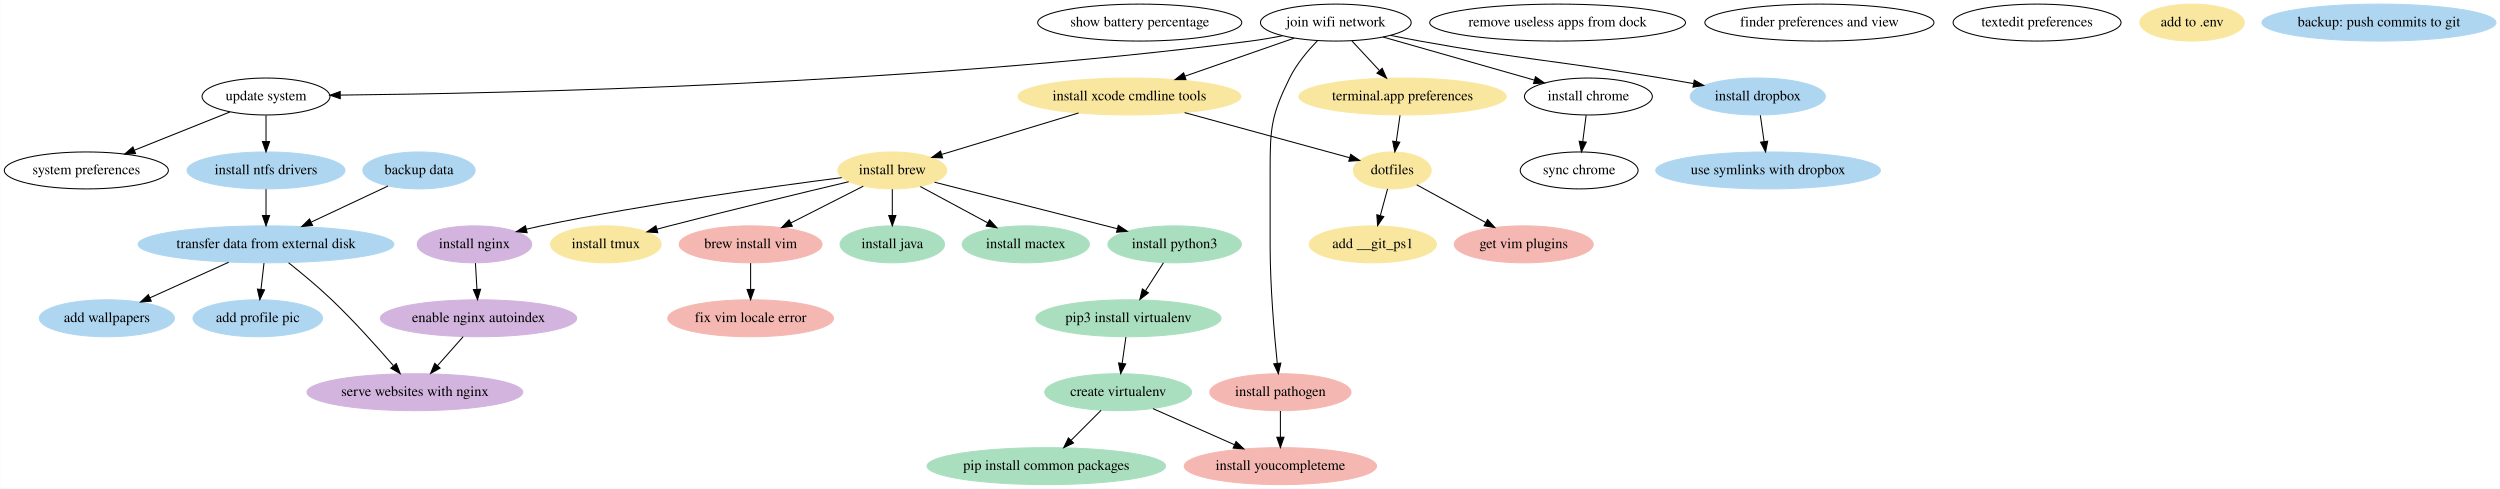
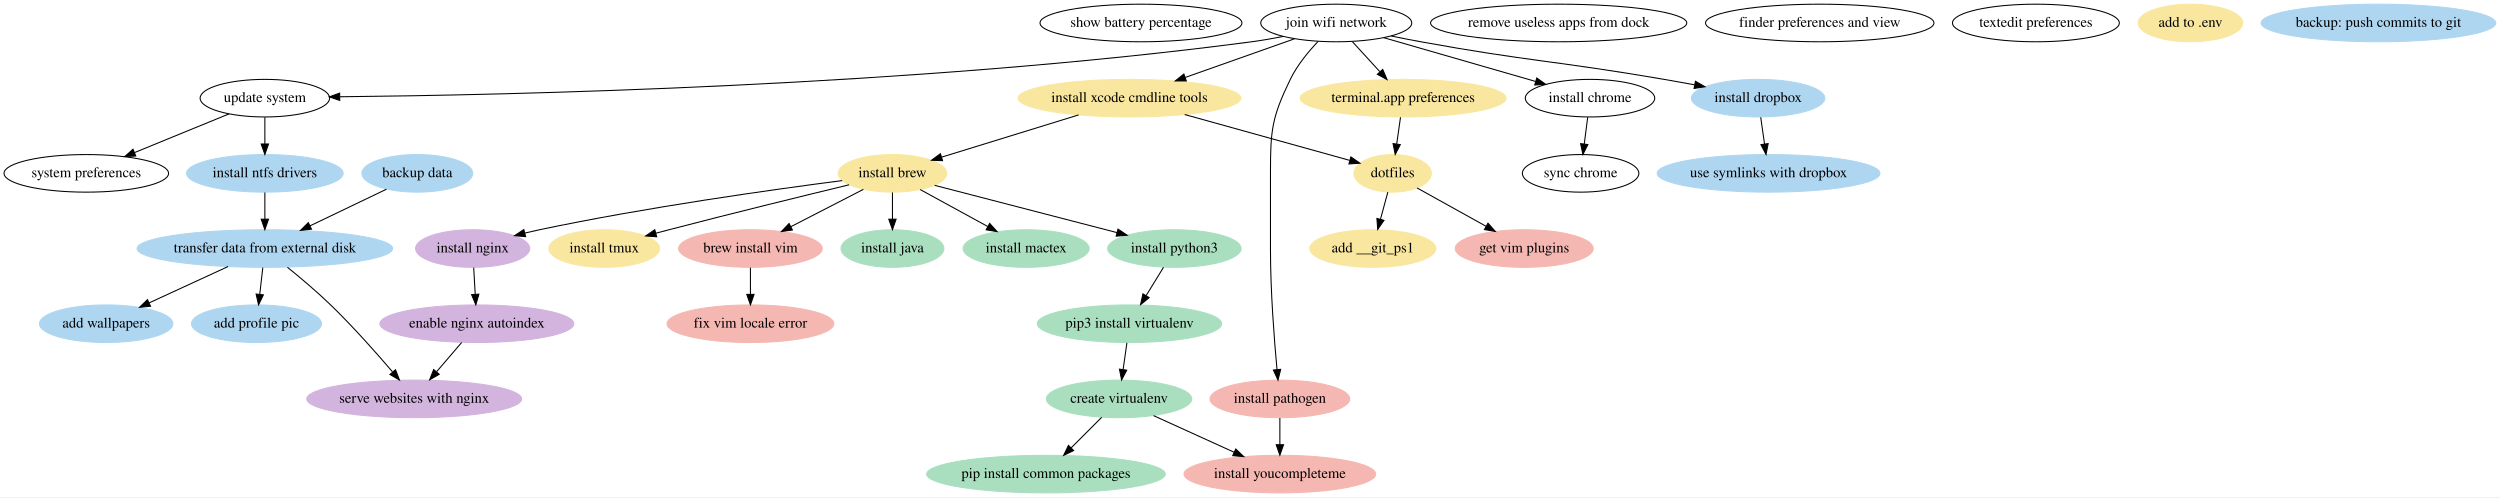
- <svg xmlns="http://www.w3.org/2000/svg" width="2435pt" height="476pt" viewBox="0.00 0.00 2434.68 476.00">
+ <svg xmlns="http://www.w3.org/2000/svg" width="2394pt" height="476pt" viewBox="0.00 0.00 2394.08 476.00">
  <g id="graph0" class="graph" transform="scale(1 1) rotate(0) translate(4 472)">
-     <polygon fill="white" stroke="transparent" points="-4,4 -4,-472 2430.68,-472 2430.68,4 -4,4" />
+     <polygon fill="white" stroke="transparent" points="-4,4 -4,-472 2390.08,-472 2390.08,4 -4,4" />
    <g id="node1" class="node">
-       <ellipse fill="none" stroke="black" cx="1105.94" cy="-450" rx="99.38" ry="18" />
-       <text text-anchor="middle" x="1105.94" y="-446.3" font-family="Times,serif" font-size="14.00">show battery percentage</text>
+       <ellipse fill="none" stroke="black" cx="1088.64" cy="-450" rx="96.68" ry="18" />
+       <text text-anchor="middle" x="1088.64" y="-446.3" font-family="Times,serif" font-size="14.00">show battery percentage</text>
    </g>
    <g id="node2" class="node">
-       <ellipse fill="none" stroke="black" cx="1296.94" cy="-450" rx="73.39" ry="18" />
-       <text text-anchor="middle" x="1296.94" y="-446.3" font-family="Times,serif" font-size="14.00">join wifi network</text>
+       <ellipse fill="none" stroke="black" cx="1275.64" cy="-450" rx="72.29" ry="18" />
+       <text text-anchor="middle" x="1275.64" y="-446.3" font-family="Times,serif" font-size="14.00">join wifi network</text>
    </g>
    <g id="node3" class="node">
-       <ellipse fill="none" stroke="black" cx="254.94" cy="-378" rx="62.29" ry="18" />
-       <text text-anchor="middle" x="254.94" y="-374.3" font-family="Times,serif" font-size="14.00">update system</text>
+       <ellipse fill="none" stroke="black" cx="249.64" cy="-378" rx="61.99" ry="18" />
+       <text text-anchor="middle" x="249.64" y="-374.3" font-family="Times,serif" font-size="14.00">update system</text>
    </g>
    <g id="edge1" class="edge">
-       <path fill="none" stroke="black" d="M1244.89,-437.12C1234.68,-435.14 1224.01,-433.3 1213.94,-432 884.85,-389.44 487.89,-381.02 327.44,-379.38" />
-       <polygon fill="black" stroke="black" points="327.25,-375.88 317.22,-379.28 327.19,-382.88 327.25,-375.88" />
+       <path fill="none" stroke="black" d="M1224.86,-437.12C1214.89,-435.13 1204.47,-433.3 1194.64,-432 870.66,-389.17 479.71,-380.9 321.39,-379.34" />
+       <polygon fill="black" stroke="black" points="321.34,-375.84 311.3,-379.25 321.27,-382.84 321.34,-375.84" />
    </g>
    <g id="node8" class="node">
-       <ellipse fill="none" stroke="black" cx="1542.94" cy="-378" rx="62.29" ry="18" />
-       <text text-anchor="middle" x="1542.94" y="-374.3" font-family="Times,serif" font-size="14.00">install chrome</text>
+       <ellipse fill="none" stroke="black" cx="1518.64" cy="-378" rx="61.99" ry="18" />
+       <text text-anchor="middle" x="1518.64" y="-374.3" font-family="Times,serif" font-size="14.00">install chrome</text>
    </g>
    <g id="edge3" class="edge">
-       <path fill="none" stroke="black" d="M1342.93,-435.92C1384.73,-424.02 1446.39,-406.48 1490.18,-394.01" />
-       <polygon fill="black" stroke="black" points="1491.41,-397.3 1500.07,-391.2 1489.49,-390.57 1491.41,-397.3" />
+       <path fill="none" stroke="black" d="M1321.06,-435.92C1362.36,-424.02 1423.26,-406.48 1466.52,-394.01" />
+       <polygon fill="black" stroke="black" points="1467.65,-397.33 1476.29,-391.2 1465.71,-390.6 1467.65,-397.33" />
    </g>
    <g id="node10" class="node">
-       <ellipse fill="#f9e79f" stroke="#f9e79f" cx="1361.94" cy="-378" rx="100.98" ry="18" />
-       <text text-anchor="middle" x="1361.94" y="-374.3" font-family="Times,serif" font-size="14.00">terminal.app preferences</text>
+       <ellipse fill="#f9e79f" stroke="#f9e79f" cx="1339.64" cy="-378" rx="98.58" ry="18" />
+       <text text-anchor="middle" x="1339.64" y="-374.3" font-family="Times,serif" font-size="14.00">terminal.app preferences</text>
    </g>
    <g id="edge5" class="edge">
-       <path fill="none" stroke="black" d="M1312.68,-432.05C1320.66,-423.46 1330.5,-412.86 1339.29,-403.4" />
-       <polygon fill="black" stroke="black" points="1342.11,-405.5 1346.35,-395.79 1336.98,-400.74 1342.11,-405.5" />
+       <path fill="none" stroke="black" d="M1291.14,-432.05C1299,-423.46 1308.69,-412.86 1317.34,-403.4" />
+       <polygon fill="black" stroke="black" points="1320.13,-405.53 1324.29,-395.79 1314.96,-400.81 1320.13,-405.53" />
    </g>
    <g id="node11" class="node">
-       <ellipse fill="#f9e79f" stroke="#f9e79f" cx="1095.94" cy="-378" rx="108.58" ry="18" />
-       <text text-anchor="middle" x="1095.94" y="-374.3" font-family="Times,serif" font-size="14.00">install xcode cmdline tools</text>
+       <ellipse fill="#f9e79f" stroke="#f9e79f" cx="1077.64" cy="-378" rx="106.68" ry="18" />
+       <text text-anchor="middle" x="1077.64" y="-374.3" font-family="Times,serif" font-size="14.00">install xcode cmdline tools</text>
    </g>
    <g id="edge6" class="edge">
-       <path fill="none" stroke="black" d="M1256.27,-434.83C1225.68,-424.18 1183.46,-409.48 1150.02,-397.83" />
-       <polygon fill="black" stroke="black" points="1150.99,-394.47 1140.4,-394.48 1148.69,-401.08 1150.99,-394.47" />
+       <path fill="none" stroke="black" d="M1235.57,-434.83C1205.44,-424.18 1163.85,-409.48 1130.92,-397.83" />
+       <polygon fill="black" stroke="black" points="1132.03,-394.52 1121.44,-394.48 1129.7,-401.12 1132.03,-394.52" />
    </g>
    <g id="node29" class="node">
-       <ellipse fill="#aed6f1" stroke="#aed6f1" cx="1707.94" cy="-378" rx="65.79" ry="18" />
-       <text text-anchor="middle" x="1707.94" y="-374.3" font-family="Times,serif" font-size="14.00">install dropbox</text>
+       <ellipse fill="#aed6f1" stroke="#aed6f1" cx="1679.64" cy="-378" rx="63.89" ry="18" />
+       <text text-anchor="middle" x="1679.64" y="-374.3" font-family="Times,serif" font-size="14.00">install dropbox</text>
    </g>
    <g id="edge23" class="edge">
-       <path fill="none" stroke="black" d="M1350.24,-437.53C1359.78,-435.6 1369.64,-433.68 1378.94,-432 1482.93,-413.27 1509.72,-413.4 1613.94,-396 1624.11,-394.3 1634.88,-392.43 1645.36,-390.56" />
-       <polygon fill="black" stroke="black" points="1646.06,-393.99 1655.29,-388.78 1644.83,-387.1 1646.06,-393.99" />
+       <path fill="none" stroke="black" d="M1328.28,-437.52C1337.71,-435.59 1347.45,-433.67 1356.64,-432 1459.73,-413.23 1486.37,-413.73 1589.64,-396 1599.06,-394.38 1609.02,-392.59 1618.75,-390.79" />
+       <polygon fill="black" stroke="black" points="1619.58,-394.19 1628.77,-388.92 1618.3,-387.31 1619.58,-394.19" />
    </g>
    <g id="node35" class="node">
-       <ellipse fill="#f5b7b1" stroke="#f5b7b1" cx="1242.94" cy="-90" rx="68.79" ry="18" />
-       <text text-anchor="middle" x="1242.94" y="-86.3" font-family="Times,serif" font-size="14.00">install pathogen</text>
+       <ellipse fill="#f5b7b1" stroke="#f5b7b1" cx="1221.64" cy="-90" rx="66.89" ry="18" />
+       <text text-anchor="middle" x="1221.64" y="-86.3" font-family="Times,serif" font-size="14.00">install pathogen</text>
    </g>
    <g id="edge30" class="edge">
-       <path fill="none" stroke="black" d="M1279.11,-432.44C1269.66,-422.7 1258.66,-409.65 1251.94,-396 1234.09,-359.71 1232.94,-347.45 1232.94,-307 1232.94,-307 1232.94,-307 1232.94,-233 1232.94,-192.9 1236.96,-146.58 1239.9,-118.04" />
-       <polygon fill="black" stroke="black" points="1243.39,-118.34 1240.97,-108.02 1236.43,-117.6 1243.39,-118.34" />
+       <path fill="none" stroke="black" d="M1258.21,-432.37C1248.98,-422.61 1238.22,-409.56 1231.64,-396 1213.99,-359.61 1212.64,-347.45 1212.64,-307 1212.64,-307 1212.64,-307 1212.64,-233 1212.64,-192.92 1216.26,-146.59 1218.91,-118.05" />
+       <polygon fill="black" stroke="black" points="1222.4,-118.31 1219.86,-108.03 1215.43,-117.65 1222.4,-118.31" />
    </g>
    <g id="node5" class="node">
-       <ellipse fill="none" stroke="black" cx="79.94" cy="-306" rx="79.89" ry="18" />
-       <text text-anchor="middle" x="79.94" y="-302.3" font-family="Times,serif" font-size="14.00">system preferences</text>
+       <ellipse fill="none" stroke="black" cx="78.64" cy="-306" rx="78.79" ry="18" />
+       <text text-anchor="middle" x="78.64" y="-302.3" font-family="Times,serif" font-size="14.00">system preferences</text>
    </g>
    <g id="edge2" class="edge">
-       <path fill="none" stroke="black" d="M219.95,-363C193.24,-352.32 156.18,-337.5 126.9,-325.78" />
-       <polygon fill="black" stroke="black" points="127.88,-322.41 117.3,-321.94 125.28,-328.9 127.88,-322.41" />
+       <path fill="none" stroke="black" d="M215.45,-363C189.44,-352.36 153.38,-337.6 124.82,-325.9" />
+       <polygon fill="black" stroke="black" points="126.02,-322.61 115.44,-322.06 123.37,-329.09 126.02,-322.61" />
    </g>
    <g id="node25" class="node">
-       <ellipse fill="#aed6f1" stroke="#aed6f1" cx="254.94" cy="-306" rx="76.89" ry="18" />
-       <text text-anchor="middle" x="254.94" y="-302.3" font-family="Times,serif" font-size="14.00">install ntfs drivers</text>
+       <ellipse fill="#aed6f1" stroke="#aed6f1" cx="249.64" cy="-306" rx="74.99" ry="18" />
+       <text text-anchor="middle" x="249.64" y="-302.3" font-family="Times,serif" font-size="14.00">install ntfs drivers</text>
    </g>
    <g id="edge18" class="edge">
-       <path fill="none" stroke="black" d="M254.94,-359.7C254.94,-351.98 254.94,-342.71 254.94,-334.11" />
-       <polygon fill="black" stroke="black" points="258.44,-334.1 254.94,-324.1 251.44,-334.1 258.44,-334.1" />
+       <path fill="none" stroke="black" d="M249.64,-359.7C249.64,-351.98 249.64,-342.71 249.64,-334.11" />
+       <polygon fill="black" stroke="black" points="253.14,-334.1 249.64,-324.1 246.14,-334.1 253.14,-334.1" />
    </g>
    <g id="node4" class="node">
-       <ellipse fill="none" stroke="black" cx="1512.94" cy="-450" rx="124.58" ry="18" />
-       <text text-anchor="middle" x="1512.94" y="-446.3" font-family="Times,serif" font-size="14.00">remove useless apps from dock</text>
+       <ellipse fill="none" stroke="black" cx="1488.64" cy="-450" rx="122.68" ry="18" />
+       <text text-anchor="middle" x="1488.64" y="-446.3" font-family="Times,serif" font-size="14.00">remove useless apps from dock</text>
    </g>
    <g id="node6" class="node">
-       <ellipse fill="none" stroke="black" cx="1767.94" cy="-450" rx="111.58" ry="18" />
-       <text text-anchor="middle" x="1767.94" y="-446.3" font-family="Times,serif" font-size="14.00">finder preferences and view</text>
+       <ellipse fill="none" stroke="black" cx="1738.64" cy="-450" rx="109.38" ry="18" />
+       <text text-anchor="middle" x="1738.64" y="-446.3" font-family="Times,serif" font-size="14.00">finder preferences and view</text>
    </g>
    <g id="node7" class="node">
-       <ellipse fill="none" stroke="black" cx="1979.94" cy="-450" rx="81.79" ry="18" />
-       <text text-anchor="middle" x="1979.94" y="-446.3" font-family="Times,serif" font-size="14.00">textedit preferences</text>
+       <ellipse fill="none" stroke="black" cx="1945.64" cy="-450" rx="79.89" ry="18" />
+       <text text-anchor="middle" x="1945.64" y="-446.3" font-family="Times,serif" font-size="14.00">textedit preferences</text>
    </g>
    <g id="node9" class="node">
-       <ellipse fill="none" stroke="black" cx="1533.94" cy="-306" rx="57.39" ry="18" />
-       <text text-anchor="middle" x="1533.94" y="-302.3" font-family="Times,serif" font-size="14.00">sync chrome</text>
+       <ellipse fill="none" stroke="black" cx="1509.64" cy="-306" rx="55.79" ry="18" />
+       <text text-anchor="middle" x="1509.64" y="-302.3" font-family="Times,serif" font-size="14.00">sync chrome</text>
    </g>
    <g id="edge4" class="edge">
-       <path fill="none" stroke="black" d="M1540.72,-359.7C1539.73,-351.98 1538.53,-342.71 1537.43,-334.11" />
-       <polygon fill="black" stroke="black" points="1540.89,-333.58 1536.14,-324.1 1533.95,-334.47 1540.89,-333.58" />
+       <path fill="none" stroke="black" d="M1516.42,-359.7C1515.43,-351.98 1514.23,-342.71 1513.13,-334.11" />
+       <polygon fill="black" stroke="black" points="1516.59,-333.58 1511.84,-324.1 1509.65,-334.47 1516.59,-333.58" />
    </g>
    <g id="node12" class="node">
-       <ellipse fill="#f9e79f" stroke="#f9e79f" cx="1351.94" cy="-306" rx="37.89" ry="18" />
-       <text text-anchor="middle" x="1351.94" y="-302.3" font-family="Times,serif" font-size="14.00">dotfiles</text>
+       <ellipse fill="#f9e79f" stroke="#f9e79f" cx="1329.64" cy="-306" rx="37.09" ry="18" />
+       <text text-anchor="middle" x="1329.64" y="-302.3" font-family="Times,serif" font-size="14.00">dotfiles</text>
    </g>
    <g id="edge7" class="edge">
-       <path fill="none" stroke="black" d="M1359.47,-359.7C1358.37,-351.98 1357.04,-342.71 1355.82,-334.11" />
-       <polygon fill="black" stroke="black" points="1359.27,-333.51 1354.39,-324.1 1352.34,-334.5 1359.27,-333.51" />
+       <path fill="none" stroke="black" d="M1337.17,-359.7C1336.07,-351.98 1334.74,-342.71 1333.52,-334.11" />
+       <polygon fill="black" stroke="black" points="1336.97,-333.51 1332.09,-324.1 1330.04,-334.5 1336.97,-333.51" />
    </g>
    <g id="edge8" class="edge">
-       <path fill="none" stroke="black" d="M1149.61,-362.33C1197.49,-349.23 1266.6,-330.34 1310.39,-318.36" />
-       <polygon fill="black" stroke="black" points="1311.41,-321.71 1320.13,-315.7 1309.57,-314.96 1311.41,-321.71" />
+       <path fill="none" stroke="black" d="M1130.47,-362.33C1177.5,-349.26 1245.35,-330.41 1288.46,-318.44" />
+       <polygon fill="black" stroke="black" points="1289.63,-321.75 1298.33,-315.7 1287.76,-315 1289.63,-321.75" />
    </g>
    <g id="node15" class="node">
-       <ellipse fill="#f9e79f" stroke="#f9e79f" cx="864.94" cy="-306" rx="53.09" ry="18" />
-       <text text-anchor="middle" x="864.94" y="-302.3" font-family="Times,serif" font-size="14.00">install brew</text>
+       <ellipse fill="#f9e79f" stroke="#f9e79f" cx="850.64" cy="-306" rx="51.99" ry="18" />
+       <text text-anchor="middle" x="850.64" y="-302.3" font-family="Times,serif" font-size="14.00">install brew</text>
    </g>
    <g id="edge10" class="edge">
-       <path fill="none" stroke="black" d="M1046.39,-361.98C1007.08,-350.07 952.45,-333.52 913.42,-321.69" />
-       <polygon fill="black" stroke="black" points="913.94,-318.19 903.36,-318.64 911.91,-324.89 913.94,-318.19" />
+       <path fill="none" stroke="black" d="M1028.95,-361.98C990.2,-350.04 936.3,-333.41 897.93,-321.58" />
+       <polygon fill="black" stroke="black" points="898.62,-318.13 888.04,-318.53 896.56,-324.82 898.62,-318.13" />
    </g>
    <g id="node14" class="node">
-       <ellipse fill="#f9e79f" stroke="#f9e79f" cx="1332.94" cy="-234" rx="61.99" ry="18" />
-       <text text-anchor="middle" x="1332.94" y="-230.3" font-family="Times,serif" font-size="14.00">add __git_ps1</text>
+       <ellipse fill="#f9e79f" stroke="#f9e79f" cx="1310.64" cy="-234" rx="60.39" ry="18" />
+       <text text-anchor="middle" x="1310.64" y="-230.3" font-family="Times,serif" font-size="14.00">add __git_ps1</text>
    </g>
    <g id="edge9" class="edge">
-       <path fill="none" stroke="black" d="M1347.34,-288.05C1345.23,-280.26 1342.67,-270.82 1340.29,-262.08" />
-       <polygon fill="black" stroke="black" points="1343.63,-261.01 1337.63,-252.28 1336.87,-262.84 1343.63,-261.01" />
+       <path fill="none" stroke="black" d="M1325.04,-288.05C1322.93,-280.26 1320.37,-270.82 1317.99,-262.08" />
+       <polygon fill="black" stroke="black" points="1321.33,-261.01 1315.33,-252.28 1314.57,-262.84 1321.33,-261.01" />
    </g>
    <g id="node36" class="node">
-       <ellipse fill="#f5b7b1" stroke="#f5b7b1" cx="1479.94" cy="-234" rx="67.69" ry="18" />
-       <text text-anchor="middle" x="1479.94" y="-230.3" font-family="Times,serif" font-size="14.00">get vim plugins</text>
+       <ellipse fill="#f5b7b1" stroke="#f5b7b1" cx="1455.64" cy="-234" rx="66.09" ry="18" />
+       <text text-anchor="middle" x="1455.64" y="-230.3" font-family="Times,serif" font-size="14.00">get vim plugins</text>
    </g>
    <g id="edge31" class="edge">
-       <path fill="none" stroke="black" d="M1375.72,-292C1394.57,-281.69 1421.25,-267.1 1442.9,-255.26" />
-       <polygon fill="black" stroke="black" points="1444.74,-258.24 1451.83,-250.37 1441.38,-252.1 1444.74,-258.24" />
+       <path fill="none" stroke="black" d="M1353.05,-292C1371.6,-281.69 1397.87,-267.1 1419.18,-255.26" />
+       <polygon fill="black" stroke="black" points="1420.93,-258.29 1427.97,-250.37 1417.53,-252.17 1420.93,-258.29" />
    </g>
    <g id="node13" class="node">
-       <ellipse fill="#f9e79f" stroke="#f9e79f" cx="2130.94" cy="-450" rx="50.89" ry="18" />
-       <text text-anchor="middle" x="2130.94" y="-446.3" font-family="Times,serif" font-size="14.00">add to .env</text>
+       <ellipse fill="#f9e79f" stroke="#f9e79f" cx="2093.64" cy="-450" rx="50.09" ry="18" />
+       <text text-anchor="middle" x="2093.64" y="-446.3" font-family="Times,serif" font-size="14.00">add to .env</text>
    </g>
    <g id="node16" class="node">
-       <ellipse fill="#f9e79f" stroke="#f9e79f" cx="585.94" cy="-234" rx="53.89" ry="18" />
-       <text text-anchor="middle" x="585.94" y="-230.3" font-family="Times,serif" font-size="14.00">install tmux</text>
+       <ellipse fill="#f9e79f" stroke="#f9e79f" cx="574.64" cy="-234" rx="53.09" ry="18" />
+       <text text-anchor="middle" x="574.64" y="-230.3" font-family="Times,serif" font-size="14.00">install tmux</text>
    </g>
    <g id="edge11" class="edge">
-       <path fill="none" stroke="black" d="M822.44,-294.99C778.63,-284.59 708.38,-267.66 647.94,-252 643.93,-250.96 639.78,-249.86 635.61,-248.75" />
-       <polygon fill="black" stroke="black" points="636.49,-245.36 625.92,-246.14 634.67,-252.12 636.49,-245.36" />
+       <path fill="none" stroke="black" d="M809.14,-295.04C765.97,-284.61 696.46,-267.6 636.64,-252 632.57,-250.94 628.36,-249.82 624.13,-248.69" />
+       <polygon fill="black" stroke="black" points="624.86,-245.26 614.29,-246.03 623.03,-252.02 624.86,-245.26" />
    </g>
    <g id="node17" class="node">
-       <ellipse fill="#a9dfbf" stroke="#a9dfbf" cx="864.94" cy="-234" rx="50.89" ry="18" />
-       <text text-anchor="middle" x="864.94" y="-230.3" font-family="Times,serif" font-size="14.00">install java</text>
+       <ellipse fill="#a9dfbf" stroke="#a9dfbf" cx="850.64" cy="-234" rx="49.29" ry="18" />
+       <text text-anchor="middle" x="850.64" y="-230.3" font-family="Times,serif" font-size="14.00">install java</text>
    </g>
    <g id="edge12" class="edge">
-       <path fill="none" stroke="black" d="M864.94,-287.7C864.94,-279.98 864.94,-270.71 864.94,-262.11" />
-       <polygon fill="black" stroke="black" points="868.44,-262.1 864.94,-252.1 861.44,-262.1 868.44,-262.1" />
+       <path fill="none" stroke="black" d="M850.64,-287.7C850.64,-279.98 850.64,-270.71 850.64,-262.11" />
+       <polygon fill="black" stroke="black" points="854.14,-262.1 850.64,-252.1 847.14,-262.1 854.14,-262.1" />
    </g>
    <g id="node18" class="node">
-       <ellipse fill="#a9dfbf" stroke="#a9dfbf" cx="994.94" cy="-234" rx="61.99" ry="18" />
-       <text text-anchor="middle" x="994.94" y="-230.3" font-family="Times,serif" font-size="14.00">install mactex</text>
+       <ellipse fill="#a9dfbf" stroke="#a9dfbf" cx="978.64" cy="-234" rx="60.39" ry="18" />
+       <text text-anchor="middle" x="978.64" y="-230.3" font-family="Times,serif" font-size="14.00">install mactex</text>
    </g>
    <g id="edge13" class="edge">
-       <path fill="none" stroke="black" d="M892.2,-290.33C911.26,-280.06 936.96,-266.22 957.89,-254.95" />
-       <polygon fill="black" stroke="black" points="959.68,-257.96 966.83,-250.14 956.36,-251.8 959.68,-257.96" />
+       <path fill="none" stroke="black" d="M877.16,-290.5C895.92,-280.24 921.3,-266.36 941.99,-255.05" />
+       <polygon fill="black" stroke="black" points="943.73,-258.08 950.83,-250.21 940.37,-251.94 943.73,-258.08" />
    </g>
    <g id="node19" class="node">
-       <ellipse fill="#a9dfbf" stroke="#a9dfbf" cx="1139.94" cy="-234" rx="64.99" ry="18" />
-       <text text-anchor="middle" x="1139.94" y="-230.3" font-family="Times,serif" font-size="14.00">install python3</text>
+       <ellipse fill="#a9dfbf" stroke="#a9dfbf" cx="1120.64" cy="-234" rx="63.89" ry="18" />
+       <text text-anchor="middle" x="1120.64" y="-230.3" font-family="Times,serif" font-size="14.00">install python3</text>
    </g>
    <g id="edge14" class="edge">
-       <path fill="none" stroke="black" d="M906.11,-294.52C953.41,-282.48 1031.26,-262.66 1084.02,-249.23" />
-       <polygon fill="black" stroke="black" points="1085.07,-252.58 1093.89,-246.72 1083.34,-245.8 1085.07,-252.58" />
+       <path fill="none" stroke="black" d="M891.06,-294.52C937.5,-282.48 1013.94,-262.66 1065.74,-249.23" />
+       <polygon fill="black" stroke="black" points="1066.63,-252.62 1075.43,-246.72 1064.87,-245.84 1066.63,-252.62" />
    </g>
    <g id="node31" class="node">
-       <ellipse fill="#d2b4de" stroke="#d2b4de" cx="457.94" cy="-234" rx="55.79" ry="18" />
-       <text text-anchor="middle" x="457.94" y="-230.3" font-family="Times,serif" font-size="14.00">install nginx</text>
+       <ellipse fill="#d2b4de" stroke="#d2b4de" cx="448.64" cy="-234" rx="54.69" ry="18" />
+       <text text-anchor="middle" x="448.64" y="-230.3" font-family="Times,serif" font-size="14.00">install nginx</text>
    </g>
    <g id="edge25" class="edge">
-       <path fill="none" stroke="black" d="M815.67,-298.97C748.95,-290.44 626.33,-273.47 522.94,-252 518.26,-251.03 513.42,-249.93 508.58,-248.78" />
-       <polygon fill="black" stroke="black" points="509.26,-245.34 498.71,-246.34 507.58,-252.13 509.26,-245.34" />
+       <path fill="none" stroke="black" d="M802.5,-299.06C736.68,-290.56 615.08,-273.58 512.64,-252 508.03,-251.03 503.26,-249.93 498.5,-248.78" />
+       <polygon fill="black" stroke="black" points="499.33,-245.38 488.78,-246.34 497.63,-252.17 499.33,-245.38" />
    </g>
    <g id="node34" class="node">
-       <ellipse fill="#f5b7b1" stroke="#f5b7b1" cx="726.94" cy="-234" rx="69.59" ry="18" />
-       <text text-anchor="middle" x="726.94" y="-230.3" font-family="Times,serif" font-size="14.00">brew install vim</text>
+       <ellipse fill="#f5b7b1" stroke="#f5b7b1" cx="714.64" cy="-234" rx="68.79" ry="18" />
+       <text text-anchor="middle" x="714.64" y="-230.3" font-family="Times,serif" font-size="14.00">brew install vim</text>
    </g>
    <g id="edge29" class="edge">
-       <path fill="none" stroke="black" d="M836.68,-290.67C816.31,-280.33 788.55,-266.25 766.05,-254.83" />
-       <polygon fill="black" stroke="black" points="767.58,-251.69 757.08,-250.29 764.41,-257.93 767.58,-251.69" />
+       <path fill="none" stroke="black" d="M822.79,-290.67C802.8,-280.38 775.6,-266.37 753.47,-254.99" />
+       <polygon fill="black" stroke="black" points="754.83,-251.75 744.34,-250.29 751.63,-257.97 754.83,-251.75" />
    </g>
    <g id="node20" class="node">
-       <ellipse fill="#a9dfbf" stroke="#a9dfbf" cx="1094.94" cy="-162" rx="90.18" ry="18" />
-       <text text-anchor="middle" x="1094.94" y="-158.3" font-family="Times,serif" font-size="14.00">pip3 install virtualenv</text>
+       <ellipse fill="#a9dfbf" stroke="#a9dfbf" cx="1077.64" cy="-162" rx="88.28" ry="18" />
+       <text text-anchor="middle" x="1077.64" y="-158.3" font-family="Times,serif" font-size="14.00">pip3 install virtualenv</text>
    </g>
    <g id="edge15" class="edge">
-       <path fill="none" stroke="black" d="M1129.05,-216.05C1123.82,-207.92 1117.44,-198 1111.62,-188.94" />
-       <polygon fill="black" stroke="black" points="1114.4,-186.79 1106.05,-180.28 1108.51,-190.58 1114.4,-186.79" />
+       <path fill="none" stroke="black" d="M1110.23,-216.05C1105.24,-207.92 1099.14,-198 1093.58,-188.94" />
+       <polygon fill="black" stroke="black" points="1096.47,-186.96 1088.25,-180.28 1090.51,-190.63 1096.47,-186.96" />
    </g>
    <g id="node21" class="node">
-       <ellipse fill="#a9dfbf" stroke="#a9dfbf" cx="1084.94" cy="-90" rx="71.49" ry="18" />
-       <text text-anchor="middle" x="1084.94" y="-86.3" font-family="Times,serif" font-size="14.00">create virtualenv</text>
+       <ellipse fill="#a9dfbf" stroke="#a9dfbf" cx="1067.64" cy="-90" rx="69.59" ry="18" />
+       <text text-anchor="middle" x="1067.64" y="-86.3" font-family="Times,serif" font-size="14.00">create virtualenv</text>
    </g>
    <g id="edge16" class="edge">
-       <path fill="none" stroke="black" d="M1092.47,-143.7C1091.37,-135.98 1090.04,-126.71 1088.82,-118.11" />
-       <polygon fill="black" stroke="black" points="1092.27,-117.51 1087.39,-108.1 1085.34,-118.5 1092.27,-117.51" />
+       <path fill="none" stroke="black" d="M1075.17,-143.7C1074.07,-135.98 1072.74,-126.71 1071.52,-118.11" />
+       <polygon fill="black" stroke="black" points="1074.97,-117.51 1070.09,-108.1 1068.04,-118.5 1074.97,-117.51" />
    </g>
    <g id="node22" class="node">
-       <ellipse fill="#a9dfbf" stroke="#a9dfbf" cx="1014.94" cy="-18" rx="116.18" ry="18" />
-       <text text-anchor="middle" x="1014.94" y="-14.3" font-family="Times,serif" font-size="14.00">pip install common packages</text>
+       <ellipse fill="#a9dfbf" stroke="#a9dfbf" cx="997.64" cy="-18" rx="114.28" ry="18" />
+       <text text-anchor="middle" x="997.64" y="-14.3" font-family="Times,serif" font-size="14.00">pip install common packages</text>
    </g>
    <g id="edge17" class="edge">
-       <path fill="none" stroke="black" d="M1068.35,-72.41C1059.59,-63.65 1048.68,-52.73 1039,-43.06" />
-       <polygon fill="black" stroke="black" points="1041.45,-40.55 1031.9,-35.96 1036.5,-45.5 1041.45,-40.55" />
+       <path fill="none" stroke="black" d="M1051.05,-72.41C1042.29,-63.65 1031.38,-52.73 1021.7,-43.06" />
+       <polygon fill="black" stroke="black" points="1024.15,-40.55 1014.6,-35.96 1019.2,-45.5 1024.15,-40.55" />
    </g>
    <g id="node37" class="node">
-       <ellipse fill="#f5b7b1" stroke="#f5b7b1" cx="1242.94" cy="-18" rx="93.68" ry="18" />
-       <text text-anchor="middle" x="1242.94" y="-14.3" font-family="Times,serif" font-size="14.00">install youcompleteme</text>
+       <ellipse fill="#f5b7b1" stroke="#f5b7b1" cx="1221.64" cy="-18" rx="91.78" ry="18" />
+       <text text-anchor="middle" x="1221.64" y="-14.3" font-family="Times,serif" font-size="14.00">install youcompleteme</text>
    </g>
    <g id="edge33" class="edge">
-       <path fill="none" stroke="black" d="M1118.84,-73.98C1141.99,-63.72 1172.93,-50.02 1198.12,-38.86" />
-       <polygon fill="black" stroke="black" points="1199.73,-41.97 1207.46,-34.72 1196.9,-35.57 1199.73,-41.97" />
+       <path fill="none" stroke="black" d="M1100.68,-73.98C1123.25,-63.72 1153.4,-50.02 1177.95,-38.86" />
+       <polygon fill="black" stroke="black" points="1179.4,-42.04 1187.06,-34.72 1176.51,-35.67 1179.4,-42.04" />
    </g>
    <g id="node23" class="node">
-       <ellipse fill="#aed6f1" stroke="#aed6f1" cx="403.94" cy="-306" rx="54.69" ry="18" />
-       <text text-anchor="middle" x="403.94" y="-302.3" font-family="Times,serif" font-size="14.00">backup data</text>
+       <ellipse fill="#aed6f1" stroke="#aed6f1" cx="395.64" cy="-306" rx="53.09" ry="18" />
+       <text text-anchor="middle" x="395.64" y="-302.3" font-family="Times,serif" font-size="14.00">backup data</text>
    </g>
    <g id="node26" class="node">
-       <ellipse fill="#aed6f1" stroke="#aed6f1" cx="254.94" cy="-234" rx="124.58" ry="18" />
-       <text text-anchor="middle" x="254.94" y="-230.3" font-family="Times,serif" font-size="14.00">transfer data from external disk</text>
+       <ellipse fill="#aed6f1" stroke="#aed6f1" cx="249.64" cy="-234" rx="122.38" ry="18" />
+       <text text-anchor="middle" x="249.64" y="-230.3" font-family="Times,serif" font-size="14.00">transfer data from external disk</text>
    </g>
    <g id="edge19" class="edge">
-       <path fill="none" stroke="black" d="M373.79,-290.83C352.32,-280.75 323.12,-267.03 299.04,-255.72" />
-       <polygon fill="black" stroke="black" points="300.29,-252.44 289.75,-251.35 297.32,-258.77 300.29,-252.44" />
+       <path fill="none" stroke="black" d="M366.1,-290.83C345.06,-280.75 316.45,-267.03 292.86,-255.72" />
+       <polygon fill="black" stroke="black" points="294.28,-252.52 283.75,-251.35 291.26,-258.83 294.28,-252.52" />
    </g>
    <g id="node24" class="node">
-       <ellipse fill="#aed6f1" stroke="#aed6f1" cx="2312.94" cy="-450" rx="113.98" ry="18" />
-       <text text-anchor="middle" x="2312.94" y="-446.3" font-family="Times,serif" font-size="14.00">backup: push commits to git</text>
+       <ellipse fill="#aed6f1" stroke="#aed6f1" cx="2273.64" cy="-450" rx="112.38" ry="18" />
+       <text text-anchor="middle" x="2273.64" y="-446.3" font-family="Times,serif" font-size="14.00">backup: push commits to git</text>
    </g>
    <g id="edge20" class="edge">
-       <path fill="none" stroke="black" d="M254.94,-287.7C254.94,-279.98 254.94,-270.71 254.94,-262.11" />
-       <polygon fill="black" stroke="black" points="258.44,-262.1 254.94,-252.1 251.44,-262.1 258.44,-262.1" />
+       <path fill="none" stroke="black" d="M249.64,-287.7C249.64,-279.98 249.64,-270.71 249.64,-262.11" />
+       <polygon fill="black" stroke="black" points="253.14,-262.1 249.64,-252.1 246.14,-262.1 253.14,-262.1" />
    </g>
    <g id="node27" class="node">
-       <ellipse fill="#aed6f1" stroke="#aed6f1" cx="246.94" cy="-162" rx="63.09" ry="18" />
-       <text text-anchor="middle" x="246.94" y="-158.3" font-family="Times,serif" font-size="14.00">add profile pic</text>
+       <ellipse fill="#aed6f1" stroke="#aed6f1" cx="241.64" cy="-162" rx="62.29" ry="18" />
+       <text text-anchor="middle" x="241.64" y="-158.3" font-family="Times,serif" font-size="14.00">add profile pic</text>
    </g>
    <g id="edge21" class="edge">
-       <path fill="none" stroke="black" d="M252.97,-215.7C252.08,-207.98 251.02,-198.71 250.04,-190.11" />
-       <polygon fill="black" stroke="black" points="253.51,-189.64 248.9,-180.1 246.56,-190.44 253.51,-189.64" />
+       <path fill="none" stroke="black" d="M247.67,-215.7C246.78,-207.98 245.72,-198.71 244.74,-190.11" />
+       <polygon fill="black" stroke="black" points="248.21,-189.64 243.6,-180.1 241.26,-190.44 248.21,-189.64" />
    </g>
    <g id="node28" class="node">
-       <ellipse fill="#aed6f1" stroke="#aed6f1" cx="99.94" cy="-162" rx="65.79" ry="18" />
-       <text text-anchor="middle" x="99.94" y="-158.3" font-family="Times,serif" font-size="14.00">add wallpapers</text>
+       <ellipse fill="#aed6f1" stroke="#aed6f1" cx="97.64" cy="-162" rx="63.89" ry="18" />
+       <text text-anchor="middle" x="97.64" y="-158.3" font-family="Times,serif" font-size="14.00">add wallpapers</text>
    </g>
    <g id="edge22" class="edge">
-       <path fill="none" stroke="black" d="M218.6,-216.59C195.62,-206.21 165.82,-192.75 141.84,-181.92" />
-       <polygon fill="black" stroke="black" points="143.18,-178.69 132.63,-177.76 140.3,-185.07 143.18,-178.69" />
+       <path fill="none" stroke="black" d="M214.39,-216.76C191.78,-206.35 162.34,-192.8 138.69,-181.9" />
+       <polygon fill="black" stroke="black" points="140.15,-178.72 129.6,-177.72 137.22,-185.08 140.15,-178.72" />
    </g>
    <g id="node33" class="node">
-       <ellipse fill="#d2b4de" stroke="#d2b4de" cx="399.94" cy="-90" rx="105.08" ry="18" />
-       <text text-anchor="middle" x="399.94" y="-86.3" font-family="Times,serif" font-size="14.00">serve websites with nginx</text>
+       <ellipse fill="#d2b4de" stroke="#d2b4de" cx="392.64" cy="-90" rx="102.88" ry="18" />
+       <text text-anchor="middle" x="392.64" y="-86.3" font-family="Times,serif" font-size="14.00">serve websites with nginx</text>
    </g>
    <g id="edge28" class="edge">
-       <path fill="none" stroke="black" d="M276.92,-216.06C289.58,-206 305.58,-192.75 318.94,-180 340.44,-159.49 363.05,-134.3 378.9,-115.96" />
-       <polygon fill="black" stroke="black" points="381.83,-117.92 385.68,-108.06 376.51,-113.37 381.83,-117.92" />
+       <path fill="none" stroke="black" d="M271.28,-216.04C283.75,-205.97 299.5,-192.72 312.64,-180 333.88,-159.45 356.21,-134.27 371.86,-115.94" />
+       <polygon fill="black" stroke="black" points="374.76,-117.93 378.56,-108.04 369.42,-113.4 374.76,-117.93" />
    </g>
    <g id="node30" class="node">
-       <ellipse fill="#aed6f1" stroke="#aed6f1" cx="1717.94" cy="-306" rx="109.38" ry="18" />
-       <text text-anchor="middle" x="1717.94" y="-302.3" font-family="Times,serif" font-size="14.00">use symlinks with dropbox</text>
+       <ellipse fill="#aed6f1" stroke="#aed6f1" cx="1689.64" cy="-306" rx="106.68" ry="18" />
+       <text text-anchor="middle" x="1689.64" y="-302.3" font-family="Times,serif" font-size="14.00">use symlinks with dropbox</text>
    </g>
    <g id="edge24" class="edge">
-       <path fill="none" stroke="black" d="M1710.41,-359.7C1711.52,-351.98 1712.84,-342.71 1714.07,-334.11" />
-       <polygon fill="black" stroke="black" points="1717.55,-334.5 1715.5,-324.1 1710.62,-333.51 1717.55,-334.5" />
+       <path fill="none" stroke="black" d="M1682.11,-359.7C1683.22,-351.98 1684.54,-342.71 1685.77,-334.11" />
+       <polygon fill="black" stroke="black" points="1689.25,-334.5 1687.2,-324.1 1682.32,-333.51 1689.25,-334.5" />
    </g>
    <g id="node32" class="node">
-       <ellipse fill="#d2b4de" stroke="#d2b4de" cx="461.94" cy="-162" rx="95.58" ry="18" />
-       <text text-anchor="middle" x="461.94" y="-158.3" font-family="Times,serif" font-size="14.00">enable nginx autoindex</text>
+       <ellipse fill="#d2b4de" stroke="#d2b4de" cx="452.64" cy="-162" rx="92.88" ry="18" />
+       <text text-anchor="middle" x="452.64" y="-158.3" font-family="Times,serif" font-size="14.00">enable nginx autoindex</text>
    </g>
    <g id="edge26" class="edge">
-       <path fill="none" stroke="black" d="M458.93,-215.7C459.37,-207.98 459.9,-198.71 460.39,-190.11" />
-       <polygon fill="black" stroke="black" points="463.89,-190.29 460.97,-180.1 456.9,-189.89 463.89,-190.29" />
+       <path fill="none" stroke="black" d="M449.63,-215.7C450.07,-207.98 450.6,-198.71 451.09,-190.11" />
+       <polygon fill="black" stroke="black" points="454.59,-190.29 451.67,-180.1 447.6,-189.89 454.59,-190.29" />
    </g>
    <g id="edge27" class="edge">
-       <path fill="none" stroke="black" d="M446.93,-144.05C439.43,-135.58 430.21,-125.17 421.92,-115.82" />
-       <polygon fill="black" stroke="black" points="424.49,-113.44 415.24,-108.28 419.25,-118.08 424.49,-113.44" />
+       <path fill="none" stroke="black" d="M438.12,-144.05C430.93,-135.67 422.11,-125.38 414.15,-116.1" />
+       <polygon fill="black" stroke="black" points="416.62,-113.59 407.45,-108.28 411.3,-118.15 416.62,-113.59" />
    </g>
    <g id="node38" class="node">
-       <ellipse fill="#f5b7b1" stroke="#f5b7b1" cx="726.94" cy="-162" rx="80.69" ry="18" />
-       <text text-anchor="middle" x="726.94" y="-158.3" font-family="Times,serif" font-size="14.00">fix vim locale error</text>
+       <ellipse fill="#f5b7b1" stroke="#f5b7b1" cx="714.64" cy="-162" rx="79.89" ry="18" />
+       <text text-anchor="middle" x="714.64" y="-158.3" font-family="Times,serif" font-size="14.00">fix vim locale error</text>
    </g>
    <g id="edge34" class="edge">
-       <path fill="none" stroke="black" d="M726.94,-215.7C726.94,-207.98 726.94,-198.71 726.94,-190.11" />
-       <polygon fill="black" stroke="black" points="730.44,-190.1 726.94,-180.1 723.44,-190.1 730.44,-190.1" />
+       <path fill="none" stroke="black" d="M714.64,-215.7C714.64,-207.98 714.64,-198.71 714.64,-190.11" />
+       <polygon fill="black" stroke="black" points="718.14,-190.1 714.64,-180.1 711.14,-190.1 718.14,-190.1" />
    </g>
    <g id="edge32" class="edge">
-       <path fill="none" stroke="black" d="M1242.94,-71.7C1242.94,-63.98 1242.94,-54.71 1242.94,-46.11" />
-       <polygon fill="black" stroke="black" points="1246.44,-46.1 1242.94,-36.1 1239.44,-46.1 1246.44,-46.1" />
+       <path fill="none" stroke="black" d="M1221.64,-71.7C1221.64,-63.98 1221.64,-54.71 1221.64,-46.11" />
+       <polygon fill="black" stroke="black" points="1225.14,-46.1 1221.64,-36.1 1218.14,-46.1 1225.14,-46.1" />
    </g>
  </g>
</svg>
